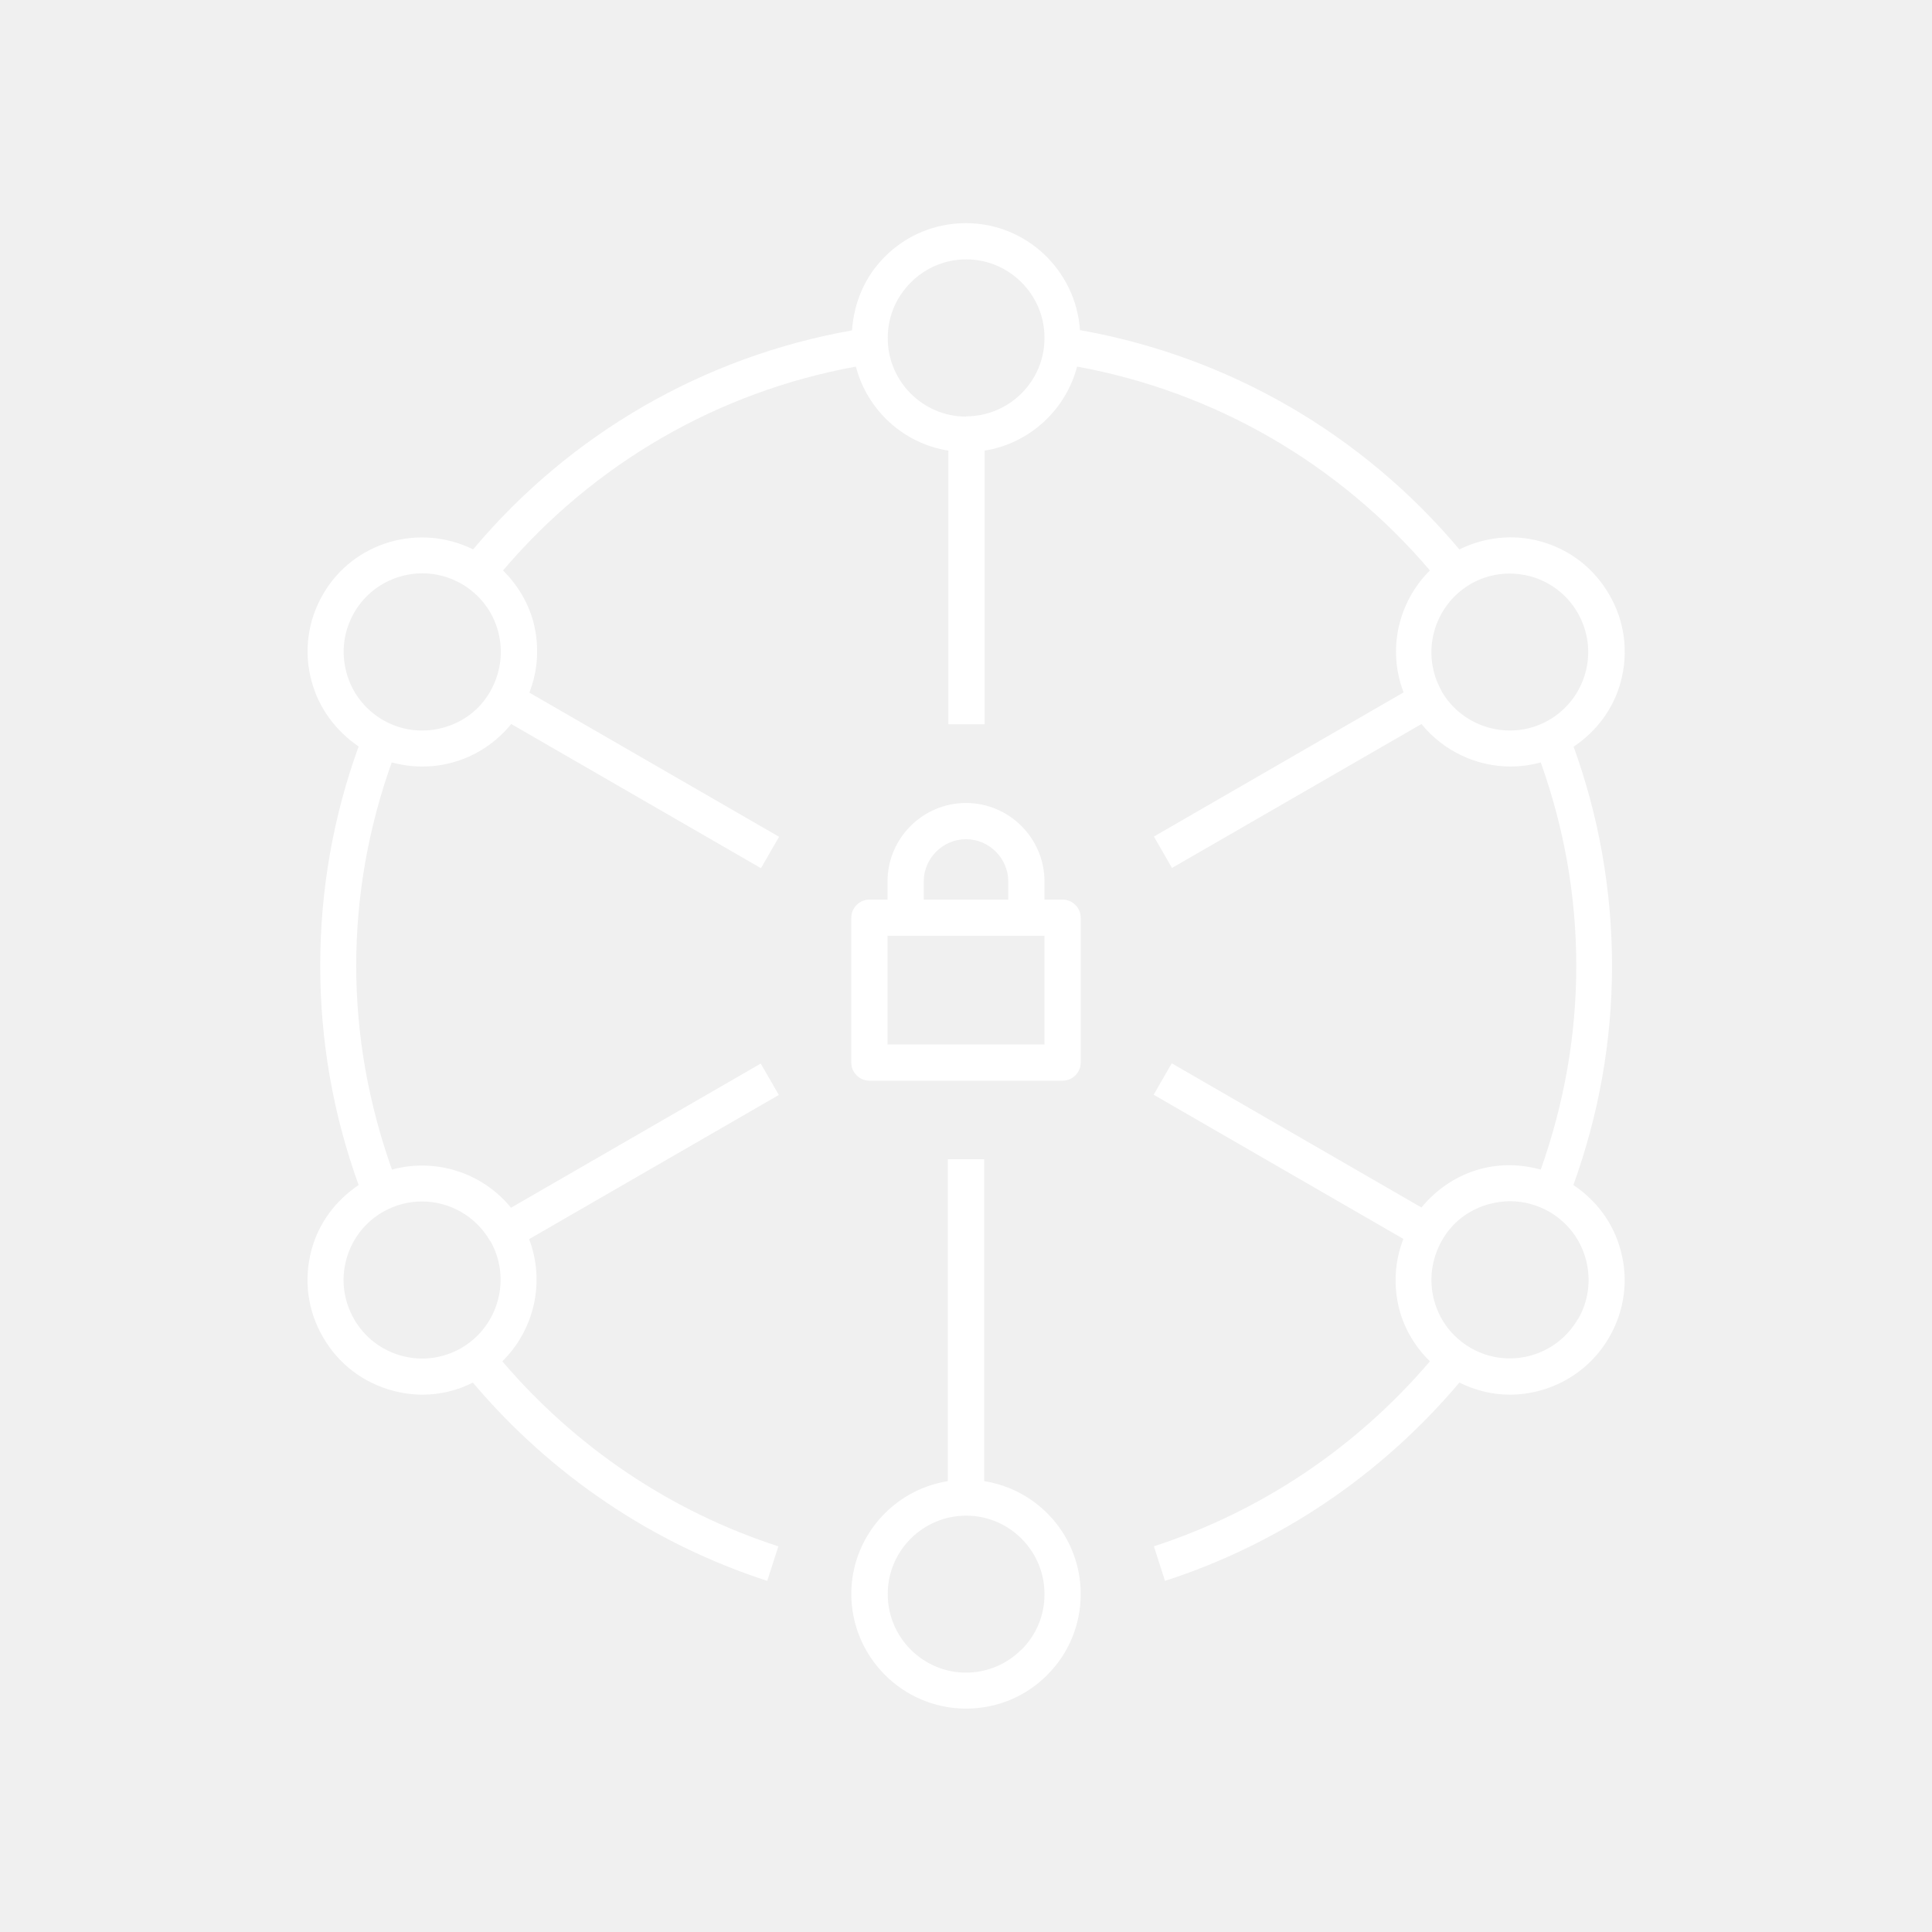
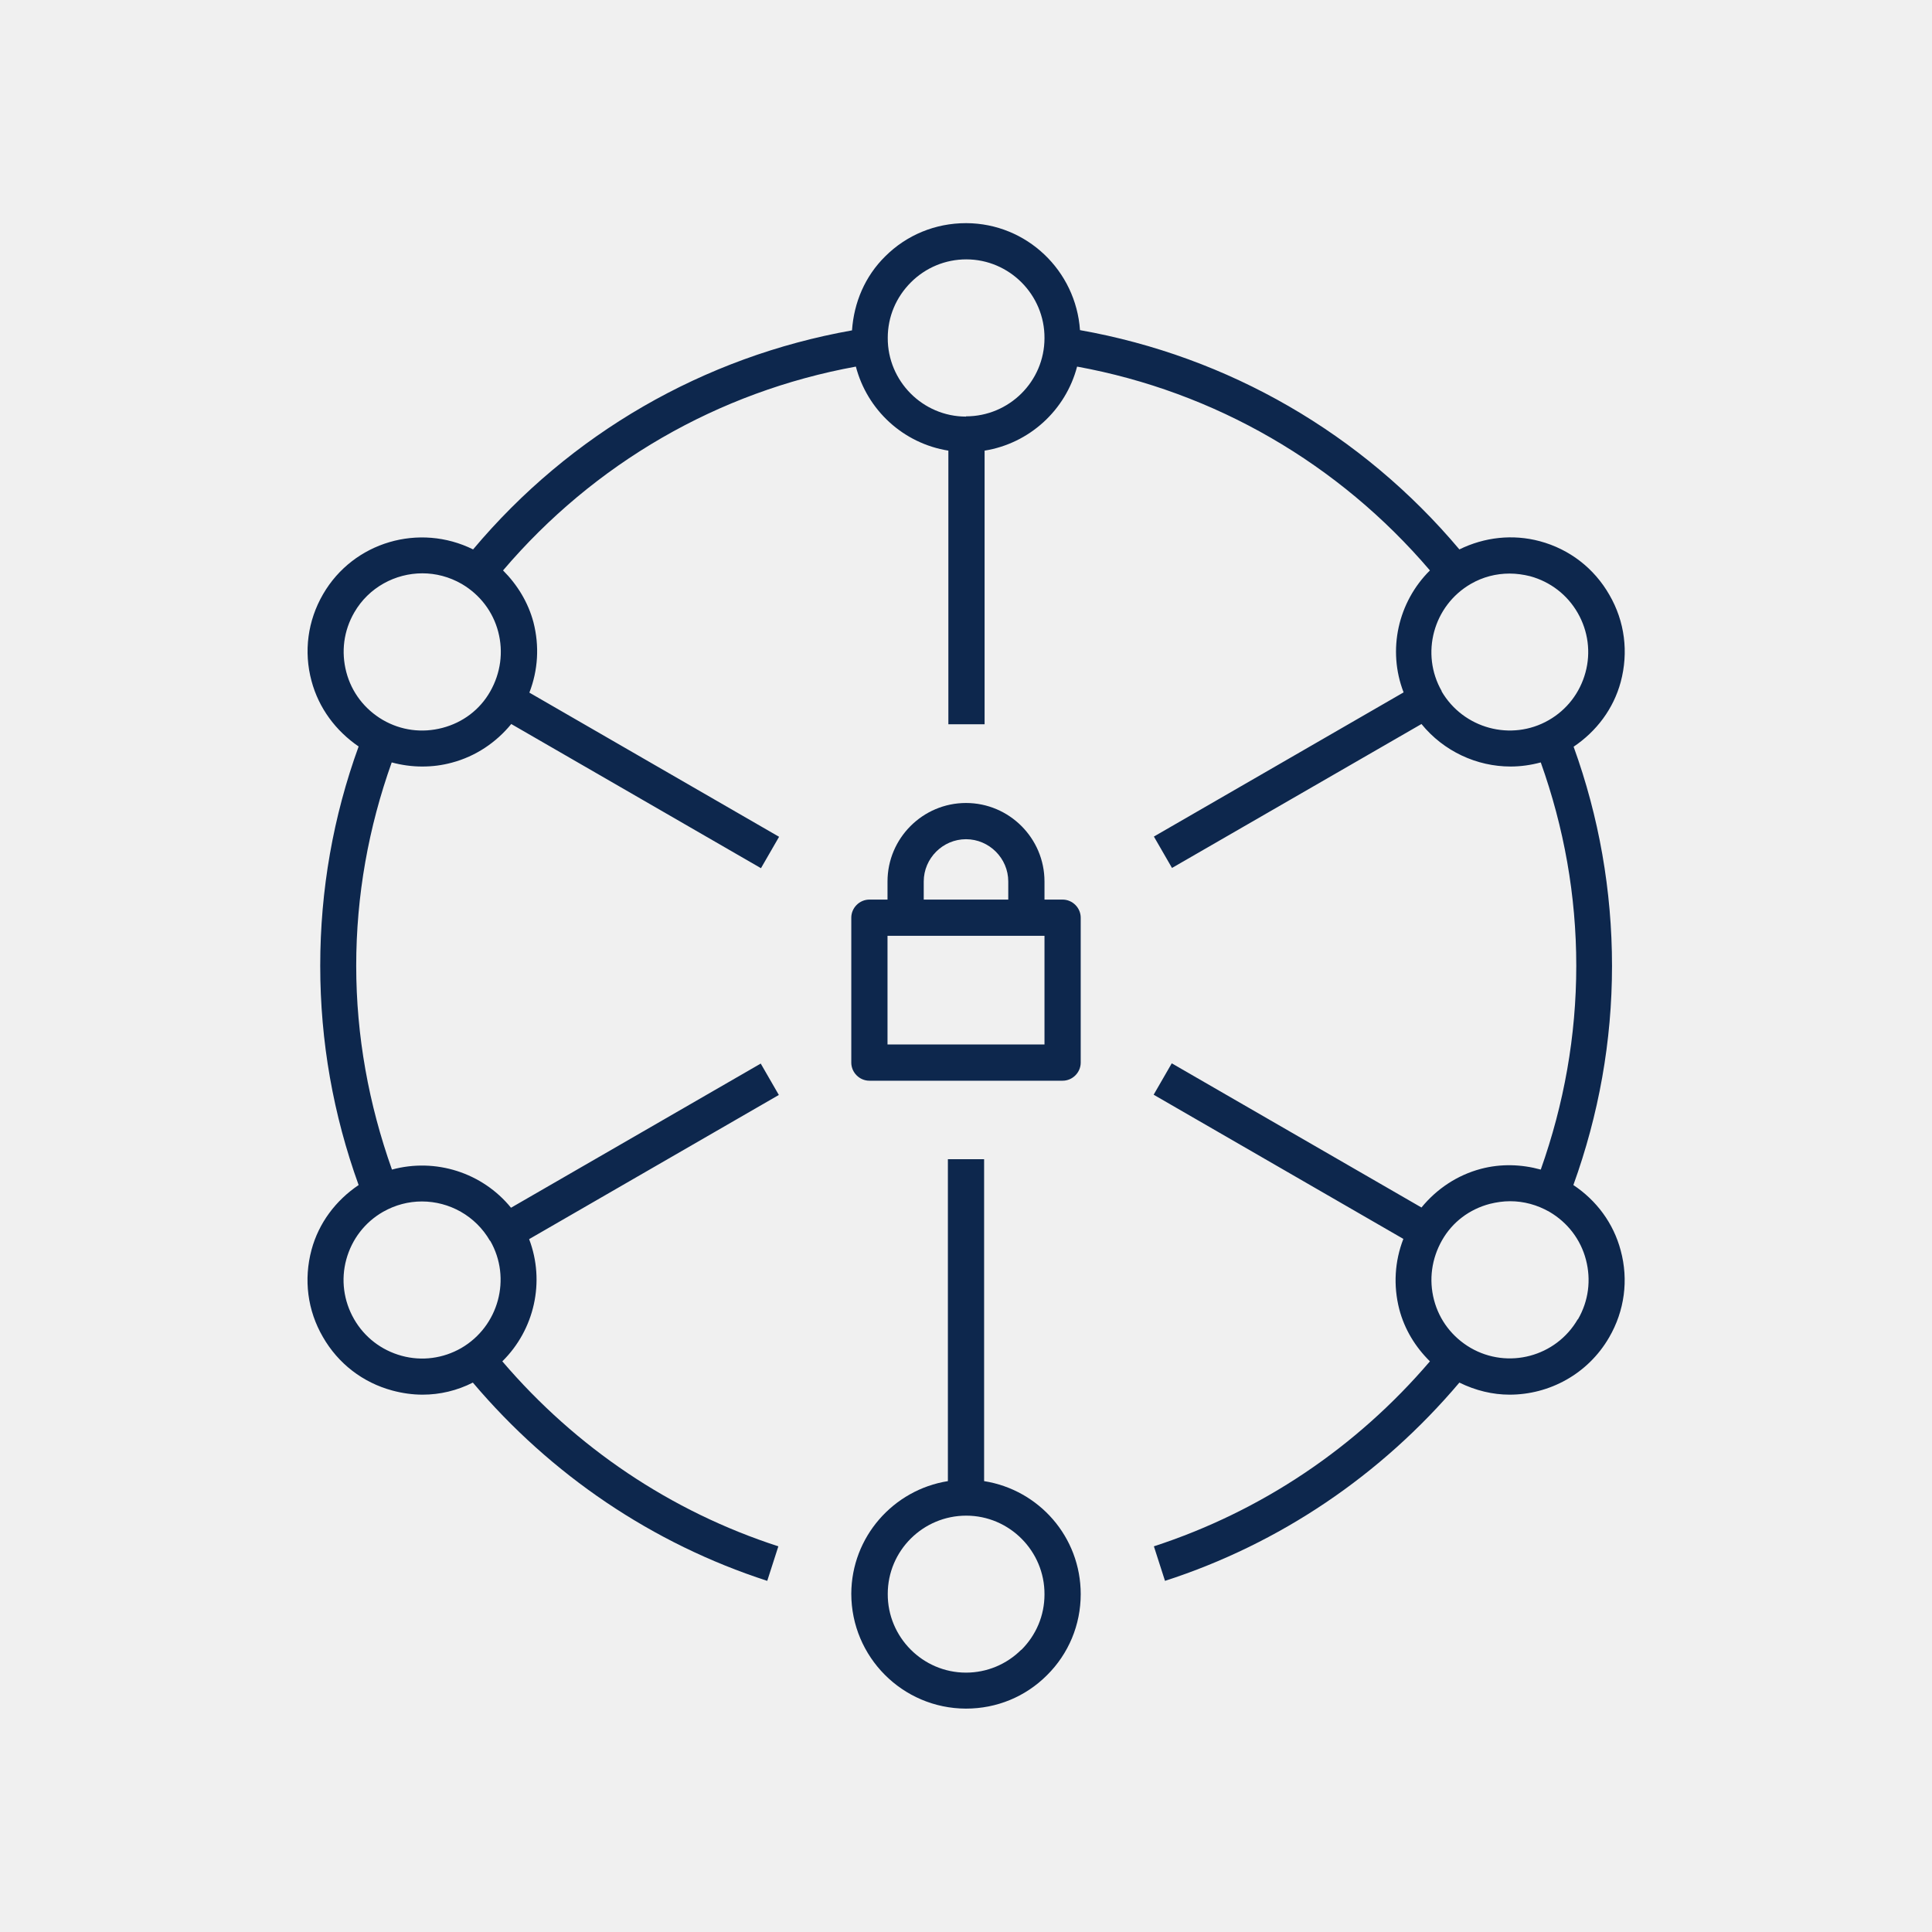
<svg xmlns="http://www.w3.org/2000/svg" viewBox="0 0 80 80" overflow="hidden">
  <style>
.MsftOfcThm_Background1_Fill_v2 {
-  fill:#FFFFFF; 
+  fill:#0D274D; 
}
</style>
  <defs />
  <g id="DO_NOT_TOUCH_Outlines_">
    <g>
-       <path d="M67.11 51.78C66.81 50.65 66.11 49.71 65.15 49.07 66.2 46.16 66.75 43.12 66.75 40 66.75 36.88 66.21 33.82 65.16 30.92 66.11 30.28 66.81 29.35 67.11 28.24 67.44 27.01 67.28 25.73 66.64 24.63 66.01 23.53 64.99 22.74 63.76 22.41 62.64 22.11 61.47 22.24 60.43 22.75 56.39 17.95 50.86 14.76 44.72 13.67 44.55 11.21 42.52 9.25 40.01 9.24L40 9.24C38.73 9.24 37.54 9.73 36.65 10.62 35.82 11.44 35.36 12.52 35.28 13.68 29.14 14.77 23.61 17.96 19.59 22.75 17.37 21.65 14.64 22.43 13.38 24.6 12.74 25.7 12.57 26.98 12.9 28.2 13.2 29.32 13.9 30.26 14.85 30.91 13.8 33.8 13.26 36.85 13.26 39.99 13.26 43.13 13.8 46.16 14.85 49.07 13.9 49.71 13.2 50.64 12.9 51.75 12.57 52.98 12.73 54.26 13.37 55.36 14 56.46 15.02 57.25 16.25 57.58 16.66 57.69 17.08 57.75 17.5 57.75 18.22 57.75 18.93 57.58 19.58 57.25 22.82 61.08 27.02 63.92 31.77 65.46L32.23 64.03C27.78 62.59 23.85 59.94 20.8 56.37 22.13 55.06 22.58 53.07 21.91 51.31L32.25 45.34 31.5 44.04 21.16 50.01C19.97 48.55 18.03 47.94 16.23 48.43 15.27 45.73 14.75 42.9 14.75 39.99 14.75 37.08 15.26 34.26 16.22 31.57 16.63 31.68 17.05 31.74 17.48 31.74 17.91 31.74 18.3 31.69 18.71 31.58 19.69 31.32 20.54 30.75 21.17 29.98L31.51 35.95 32.26 34.65 21.92 28.68C22.28 27.75 22.34 26.75 22.09 25.77 21.87 24.94 21.42 24.21 20.83 23.62 24.6 19.19 29.73 16.22 35.44 15.18 35.91 16.98 37.4 18.36 39.27 18.66L39.27 29.99 40.77 29.99 40.77 18.66C42.63 18.36 44.13 16.98 44.6 15.18 50.3 16.22 55.43 19.19 59.21 23.62 57.89 24.93 57.44 26.91 58.12 28.67L47.78 34.64 48.53 35.94 58.86 29.98C59.78 31.11 61.15 31.74 62.55 31.74 62.97 31.74 63.39 31.68 63.8 31.57 64.76 34.26 65.27 37.08 65.27 39.99 65.27 42.9 64.76 45.72 63.8 48.43 63 48.21 62.15 48.18 61.32 48.4 60.34 48.66 59.49 49.23 58.86 50L48.52 44.03 47.77 45.33 58.11 51.3C57.75 52.23 57.69 53.23 57.94 54.21 58.16 55.05 58.61 55.78 59.21 56.37 56.16 59.94 52.23 62.58 47.78 64.03L48.24 65.46C53 63.92 57.19 61.08 60.43 57.25 61.1 57.58 61.81 57.75 62.51 57.75 64.15 57.75 65.75 56.9 66.63 55.38 67.27 54.28 67.44 53 67.11 51.78ZM20.3 51.38C21.19 52.93 20.65 54.92 19.1 55.82 18.35 56.25 17.47 56.37 16.63 56.14 15.79 55.91 15.09 55.37 14.66 54.62 14.23 53.87 14.11 52.99 14.34 52.15 14.57 51.31 15.11 50.61 15.86 50.18 16.37 49.89 16.92 49.75 17.47 49.75 18.6 49.75 19.69 50.34 20.29 51.38ZM18.32 30.14C17.48 30.36 16.61 30.25 15.85 29.81 15.1 29.37 14.56 28.67 14.34 27.83 14.12 26.99 14.23 26.12 14.67 25.36 15.27 24.32 16.37 23.74 17.49 23.74 18.04 23.74 18.6 23.88 19.12 24.18 19.87 24.62 20.41 25.32 20.63 26.16 20.85 27 20.73 27.87 20.3 28.63 19.87 29.39 19.16 29.92 18.32 30.14ZM40 17.25 40 17.25C38.21 17.25 36.75 15.78 36.76 13.99 36.76 13.12 37.1 12.31 37.72 11.69 38.33 11.08 39.15 10.74 40.01 10.74L40.01 10.74C41.8 10.74 43.26 12.21 43.25 14 43.25 15.79 41.79 17.24 40 17.24ZM59.7 28.62C58.81 27.07 59.35 25.08 60.9 24.18 61.4 23.89 61.95 23.75 62.51 23.75 62.79 23.75 63.08 23.79 63.36 23.86 64.2 24.09 64.9 24.63 65.33 25.38 65.76 26.13 65.88 27.01 65.65 27.85 65.42 28.69 64.88 29.39 64.13 29.82 62.58 30.71 60.59 30.17 59.69 28.62ZM65.33 54.63C64.43 56.18 62.44 56.71 60.89 55.81 60.14 55.37 59.6 54.67 59.38 53.83 59.16 52.99 59.28 52.12 59.71 51.36 60.14 50.6 60.85 50.07 61.69 49.85 61.97 49.78 62.25 49.74 62.53 49.74 63.1 49.74 63.65 49.89 64.16 50.18 64.91 50.62 65.45 51.32 65.67 52.16 65.89 53 65.78 53.87 65.34 54.63Z" class="MsftOfcThm_Background1_Fill_v2" stroke="none" stroke-width="1" stroke-linecap="butt" stroke-linejoin="miter" stroke-miterlimit="4" fill="#FFFFFF" fill-opacity="1" />
-       <path d="M44 37.25 43.25 37.25 43.25 36.5C43.25 34.71 41.79 33.25 40 33.25 38.21 33.25 36.75 34.71 36.75 36.5L36.75 37.25 36 37.25C35.59 37.25 35.25 37.59 35.25 38L35.25 44C35.25 44.41 35.59 44.75 36 44.75L44 44.75C44.41 44.75 44.75 44.41 44.75 44L44.75 38C44.75 37.59 44.41 37.25 44 37.25ZM38.25 36.5C38.25 35.54 39.04 34.75 40 34.75 40.96 34.75 41.75 35.54 41.75 36.5L41.75 37.25 38.25 37.25 38.25 36.5ZM43.25 43.25 36.75 43.25 36.75 38.75 43.25 38.75 43.25 43.25Z" class="MsftOfcThm_Background1_Fill_v2" stroke="none" stroke-width="1" stroke-linecap="butt" stroke-linejoin="miter" stroke-miterlimit="4" fill="#FFFFFF" fill-opacity="1" />
-       <path d="M40.75 61.33 40.75 48 39.25 48 39.25 61.33C36.99 61.69 35.26 63.64 35.25 65.99 35.25 68.61 37.37 70.74 39.99 70.75L40 70.75C41.27 70.75 42.46 70.26 43.35 69.37 44.25 68.48 44.75 67.28 44.75 66.01 44.75 63.64 43.02 61.69 40.75 61.33ZM42.29 68.31C41.68 68.92 40.86 69.26 40 69.26L40 69.26C38.21 69.26 36.75 67.79 36.76 66 36.76 64.21 38.22 62.76 40.01 62.76L40.01 62.76C41.8 62.76 43.26 64.23 43.25 66.02 43.25 66.89 42.91 67.7 42.29 68.32Z" class="MsftOfcThm_Background1_Fill_v2" stroke="none" stroke-width="1" stroke-linecap="butt" stroke-linejoin="miter" stroke-miterlimit="4" fill="#FFFFFF" fill-opacity="1" />
+       <path d="M67.11 51.78C66.81 50.65 66.11 49.71 65.15 49.07 66.2 46.16 66.75 43.12 66.75 40 66.75 36.88 66.21 33.82 65.16 30.92 66.11 30.28 66.81 29.35 67.11 28.24 67.44 27.01 67.28 25.73 66.64 24.63 66.01 23.53 64.99 22.74 63.76 22.41 62.64 22.11 61.47 22.24 60.43 22.75 56.39 17.95 50.86 14.76 44.72 13.67 44.55 11.21 42.52 9.25 40.01 9.24L40 9.24C38.73 9.24 37.54 9.73 36.65 10.62 35.82 11.44 35.36 12.52 35.28 13.68 29.14 14.77 23.61 17.96 19.59 22.75 17.37 21.65 14.64 22.43 13.38 24.6 12.74 25.7 12.57 26.98 12.9 28.2 13.2 29.32 13.9 30.26 14.85 30.91 13.8 33.8 13.26 36.85 13.26 39.99 13.26 43.13 13.8 46.16 14.85 49.07 13.9 49.71 13.2 50.64 12.9 51.75 12.57 52.98 12.73 54.26 13.37 55.36 14 56.46 15.02 57.25 16.25 57.58 16.66 57.69 17.08 57.75 17.5 57.75 18.22 57.75 18.93 57.58 19.58 57.25 22.82 61.08 27.02 63.92 31.77 65.46L32.23 64.03C27.78 62.59 23.85 59.94 20.8 56.37 22.13 55.06 22.58 53.07 21.91 51.31L32.25 45.34 31.5 44.04 21.16 50.01C19.97 48.55 18.03 47.94 16.23 48.43 15.27 45.73 14.75 42.9 14.75 39.99 14.75 37.08 15.26 34.26 16.22 31.57 16.63 31.68 17.05 31.74 17.48 31.74 17.91 31.74 18.3 31.69 18.71 31.58 19.69 31.32 20.54 30.75 21.17 29.98L31.51 35.95 32.26 34.65 21.92 28.68C22.28 27.75 22.34 26.75 22.09 25.77 21.87 24.94 21.42 24.21 20.83 23.62 24.6 19.19 29.73 16.22 35.44 15.18 35.91 16.98 37.4 18.36 39.27 18.66L39.27 29.99 40.77 29.99 40.77 18.66C42.63 18.36 44.13 16.98 44.6 15.18 50.3 16.22 55.43 19.19 59.21 23.62 57.89 24.93 57.44 26.91 58.12 28.67L47.78 34.64 48.53 35.94 58.86 29.98C59.78 31.11 61.15 31.74 62.55 31.74 62.97 31.74 63.39 31.68 63.8 31.57 64.76 34.26 65.27 37.08 65.27 39.99 65.27 42.9 64.76 45.72 63.8 48.43 63 48.21 62.15 48.18 61.32 48.4 60.34 48.66 59.49 49.23 58.86 50L48.52 44.03 47.77 45.33 58.11 51.3C57.75 52.23 57.69 53.23 57.94 54.21 58.16 55.05 58.61 55.78 59.21 56.37 56.16 59.94 52.23 62.58 47.78 64.03L48.24 65.46C53 63.92 57.19 61.08 60.43 57.25 61.1 57.58 61.81 57.75 62.51 57.75 64.15 57.75 65.75 56.9 66.63 55.38 67.27 54.28 67.44 53 67.11 51.78ZM20.3 51.38C21.19 52.93 20.65 54.92 19.1 55.82 18.35 56.25 17.47 56.37 16.63 56.14 15.79 55.91 15.09 55.37 14.66 54.62 14.23 53.87 14.11 52.99 14.34 52.15 14.57 51.31 15.11 50.61 15.86 50.18 16.37 49.89 16.92 49.75 17.47 49.75 18.6 49.75 19.69 50.34 20.29 51.38ZM18.32 30.14C17.48 30.36 16.61 30.25 15.85 29.81 15.1 29.37 14.56 28.67 14.34 27.83 14.12 26.99 14.23 26.12 14.67 25.36 15.27 24.32 16.37 23.74 17.49 23.74 18.04 23.74 18.6 23.88 19.12 24.18 19.87 24.62 20.41 25.32 20.63 26.16 20.85 27 20.73 27.87 20.3 28.63 19.87 29.39 19.16 29.92 18.32 30.14ZM40 17.25 40 17.25C38.21 17.25 36.75 15.78 36.76 13.99 36.76 13.12 37.1 12.31 37.72 11.69 38.33 11.08 39.15 10.74 40.01 10.74L40.01 10.74C41.8 10.74 43.26 12.21 43.25 14 43.25 15.79 41.79 17.24 40 17.24ZM59.7 28.62C58.81 27.07 59.35 25.08 60.9 24.18 61.4 23.89 61.95 23.75 62.51 23.75 62.79 23.75 63.08 23.79 63.36 23.86 64.2 24.09 64.9 24.63 65.33 25.38 65.76 26.13 65.88 27.01 65.65 27.85 65.42 28.69 64.88 29.39 64.13 29.82 62.58 30.71 60.59 30.17 59.69 28.62ZM65.33 54.63C64.43 56.18 62.44 56.71 60.89 55.81 60.14 55.37 59.6 54.67 59.38 53.83 59.16 52.99 59.28 52.12 59.71 51.36 60.14 50.6 60.85 50.07 61.69 49.85 61.97 49.78 62.25 49.74 62.53 49.74 63.1 49.74 63.65 49.89 64.16 50.18 64.91 50.62 65.45 51.32 65.67 52.16 65.89 53 65.78 53.87 65.34 54.63Z" class="MsftOfcThm_Background1_Fill_v2" stroke="none" stroke-width="1" stroke-linecap="butt" stroke-linejoin="miter" stroke-miterlimit="4" fill="#0D274D" fill-opacity="1" />
+       <path d="M44 37.25 43.25 37.25 43.25 36.5C43.25 34.71 41.79 33.25 40 33.25 38.21 33.25 36.75 34.71 36.75 36.5L36.75 37.25 36 37.25C35.59 37.25 35.25 37.59 35.25 38L35.25 44C35.25 44.41 35.59 44.75 36 44.75L44 44.75C44.41 44.75 44.75 44.41 44.75 44L44.75 38C44.75 37.59 44.41 37.25 44 37.25ZM38.25 36.5C38.25 35.54 39.04 34.75 40 34.75 40.96 34.75 41.75 35.54 41.75 36.5L41.75 37.25 38.25 37.25 38.25 36.5ZM43.25 43.25 36.75 43.25 36.75 38.75 43.25 38.75 43.25 43.25Z" class="MsftOfcThm_Background1_Fill_v2" stroke="none" stroke-width="1" stroke-linecap="butt" stroke-linejoin="miter" stroke-miterlimit="4" fill="#0D274D" fill-opacity="1" />
+       <path d="M40.75 61.33 40.75 48 39.25 48 39.25 61.33C36.99 61.69 35.26 63.64 35.25 65.99 35.25 68.61 37.37 70.74 39.99 70.75L40 70.75C41.27 70.75 42.46 70.26 43.35 69.37 44.25 68.48 44.75 67.28 44.75 66.01 44.75 63.64 43.02 61.69 40.75 61.33ZM42.29 68.31C41.68 68.92 40.86 69.26 40 69.26L40 69.26C38.21 69.26 36.75 67.79 36.76 66 36.76 64.21 38.22 62.76 40.01 62.76L40.01 62.76C41.8 62.76 43.26 64.23 43.25 66.02 43.25 66.89 42.91 67.7 42.29 68.32Z" class="MsftOfcThm_Background1_Fill_v2" stroke="none" stroke-width="1" stroke-linecap="butt" stroke-linejoin="miter" stroke-miterlimit="4" fill="#0D274D" fill-opacity="1" />
    </g>
  </g>
  <g id="titles">
-     <text class="MsftOfcThm_Background1_Fill_v2" fill="#FFFFFF" fill-opacity="1" font-family="MyriadPro-Regular,Myriad Pro" font-size="6" transform="matrix(1 0 0 1 0 -17.38)">
-       <tspan class="MsftOfcThm_Background1_Fill_v2" fill="#FFFFFF" fill-opacity="1" x="0" y="0">SASE (</tspan>
-       <tspan class="MsftOfcThm_Background1_Fill_v2" fill="#FFFFFF" fill-opacity="1" letter-spacing="0em" x="15.52" y="0">S</tspan>
-       <tspan class="MsftOfcThm_Background1_Fill_v2" fill="#FFFFFF" fill-opacity="1" x="18.51" y="0">ecu</tspan>
-       <tspan class="MsftOfcThm_Background1_Fill_v2" fill="#FFFFFF" fill-opacity="1" letter-spacing="-0.01em" x="27.51" y="0">r</tspan>
-       <tspan class="MsftOfcThm_Background1_Fill_v2" fill="#FFFFFF" fill-opacity="1" x="29.41" y="0">e </tspan>
-       <tspan class="MsftOfcThm_Background1_Fill_v2" fill="#FFFFFF" fill-opacity="1" letter-spacing="-0.01em" x="33.69" y="0">A</tspan>
-       <tspan class="MsftOfcThm_Background1_Fill_v2" fill="#FFFFFF" fill-opacity="1" letter-spacing="0em" x="37.29" y="0">cc</tspan>
-       <tspan class="MsftOfcThm_Background1_Fill_v2" fill="#FFFFFF" fill-opacity="1" x="42.59" y="0">ess </tspan>
-       <tspan class="MsftOfcThm_Background1_Fill_v2" fill="#FFFFFF" fill-opacity="1" letter-spacing="0em" x="51.62" y="0">S</tspan>
-       <tspan class="MsftOfcThm_Background1_Fill_v2" fill="#FFFFFF" fill-opacity="1" x="54.61" y="0">e</tspan>
-       <tspan class="MsftOfcThm_Background1_Fill_v2" fill="#FFFFFF" fill-opacity="1" letter-spacing="0.02em" x="57.62" y="0">r</tspan>
-       <tspan class="MsftOfcThm_Background1_Fill_v2" fill="#FFFFFF" fill-opacity="1" letter-spacing="0em" x="59.73" y="0">v</tspan>
-       <tspan class="MsftOfcThm_Background1_Fill_v2" fill="#FFFFFF" fill-opacity="1" x="62.56" y="0">er </tspan>
-       <tspan class="MsftOfcThm_Background1_Fill_v2" fill="#FFFFFF" fill-opacity="1" letter-spacing="0em" x="0" y="7.2">E</tspan>
-       <tspan class="MsftOfcThm_Background1_Fill_v2" fill="#FFFFFF" fill-opacity="1" x="2.93" y="7.2">dge)</tspan>
+     <text class="MsftOfcThm_Background1_Fill_v2" fill="#0D274D" fill-opacity="1" font-family="MyriadPro-Regular,Myriad Pro" font-size="6" transform="matrix(1 0 0 1 0 -17.38)">
+       <tspan class="MsftOfcThm_Background1_Fill_v2" fill="#0D274D" fill-opacity="1" x="0" y="0">SASE (</tspan>
+       <tspan class="MsftOfcThm_Background1_Fill_v2" fill="#0D274D" fill-opacity="1" letter-spacing="0em" x="15.52" y="0">S</tspan>
+       <tspan class="MsftOfcThm_Background1_Fill_v2" fill="#0D274D" fill-opacity="1" x="18.51" y="0">ecu</tspan>
+       <tspan class="MsftOfcThm_Background1_Fill_v2" fill="#0D274D" fill-opacity="1" letter-spacing="-0.01em" x="27.51" y="0">r</tspan>
+       <tspan class="MsftOfcThm_Background1_Fill_v2" fill="#0D274D" fill-opacity="1" x="29.41" y="0">e </tspan>
+       <tspan class="MsftOfcThm_Background1_Fill_v2" fill="#0D274D" fill-opacity="1" letter-spacing="-0.01em" x="33.69" y="0">A</tspan>
+       <tspan class="MsftOfcThm_Background1_Fill_v2" fill="#0D274D" fill-opacity="1" letter-spacing="0em" x="37.29" y="0">cc</tspan>
+       <tspan class="MsftOfcThm_Background1_Fill_v2" fill="#0D274D" fill-opacity="1" x="42.59" y="0">ess </tspan>
+       <tspan class="MsftOfcThm_Background1_Fill_v2" fill="#0D274D" fill-opacity="1" letter-spacing="0em" x="51.62" y="0">S</tspan>
+       <tspan class="MsftOfcThm_Background1_Fill_v2" fill="#0D274D" fill-opacity="1" x="54.61" y="0">e</tspan>
+       <tspan class="MsftOfcThm_Background1_Fill_v2" fill="#0D274D" fill-opacity="1" letter-spacing="0.02em" x="57.62" y="0">r</tspan>
+       <tspan class="MsftOfcThm_Background1_Fill_v2" fill="#0D274D" fill-opacity="1" letter-spacing="0em" x="59.73" y="0">v</tspan>
+       <tspan class="MsftOfcThm_Background1_Fill_v2" fill="#0D274D" fill-opacity="1" x="62.56" y="0">er </tspan>
+       <tspan class="MsftOfcThm_Background1_Fill_v2" fill="#0D274D" fill-opacity="1" letter-spacing="0em" x="0" y="7.2">E</tspan>
+       <tspan class="MsftOfcThm_Background1_Fill_v2" fill="#0D274D" fill-opacity="1" x="2.93" y="7.2">dge)</tspan>
    </text>
  </g>
</svg>
